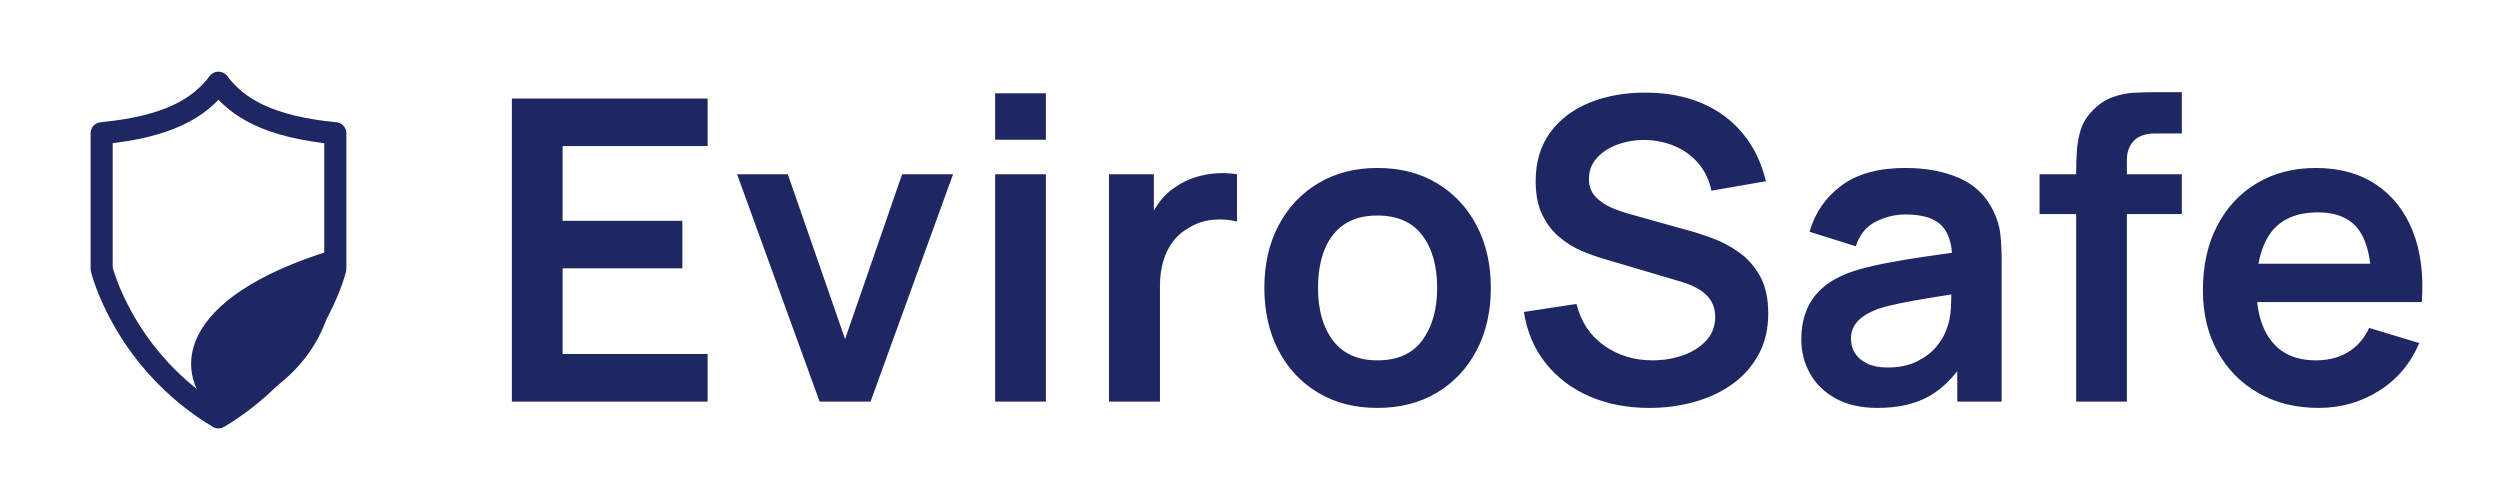
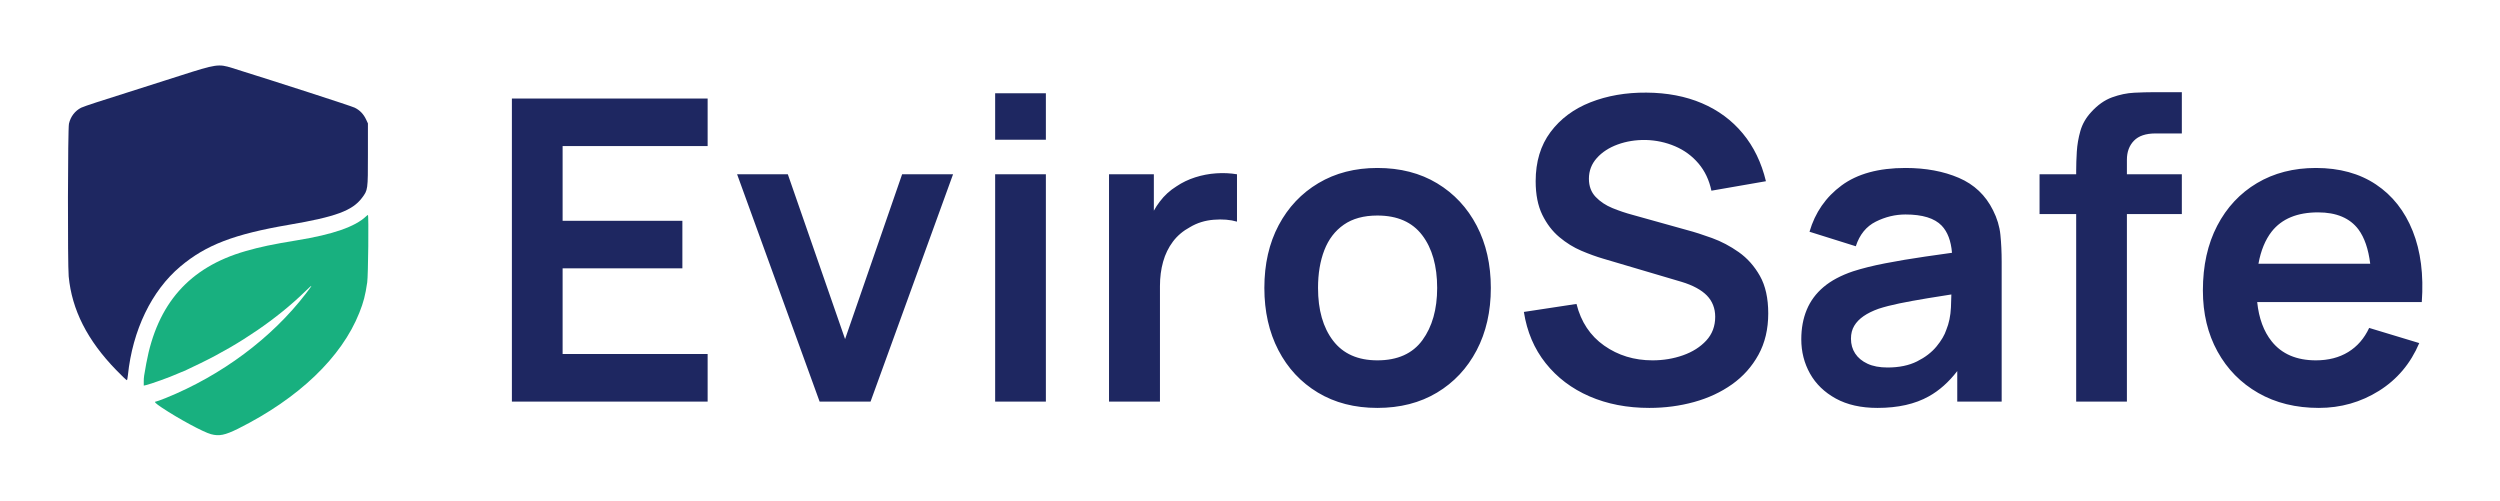
<svg xmlns="http://www.w3.org/2000/svg" viewBox="0 0 989.8 198.0">
-   <g id="icon" transform="translate(24,24) scale(0.625)">
-     <path d="M 100 14 C 88 30, 68 42, 26 46 L 26 132 C 26 132, 40 190, 100 226 C 160 190, 174 132, 174 132 L 174 46 C 132 42, 112 30, 100 14 Z" fill="none" stroke="#1E2761" stroke-width="14" stroke-linejoin="round" />
-     <path d="M 172 120 C 178 158, 162 203, 100 226 C 68 198, 74 150, 172 120 Z" fill="#1E2761" />
+   <g id="icon" transform="translate(24.694,24) scale(0.27778)">
+     <path d="M76.7 441.0C35.6 398.7 13.5 355.2 9.0 307.5C7.4 290.0 7.7 97.0 9.4 89.9C11.7 79.7 18.0 71.6 26.8 67.1C28.8 66.1 38.6 62.7 48.5 59.5C66.2 54.0 103.4 42.1 168.0 21.4C219.1 5.0 222.6 4.4 242.0 10.5C309.2 31.5 411.9 64.7 416.7 67.1C424.0 70.7 429.2 76.1 432.9 83.9L435.5 89.5L435.5 134.0C435.5 184.5 435.5 184.3 427.0 195.7C413.2 213.9 389.7 222.6 322.9 234.0C244.6 247.4 204.8 262.7 168.3 293.3C127.2 327.8 100.0 384.3 93.4 448.4C93.0 452.0 92.4 455.3 92.0 455.5C91.6 455.8 84.7 449.3 76.7 441.0Z" fill="#1E2761" />
+     <path d="M211.7 532.4C200.7 529.4 165.4 510.3 142.1 494.8C133.0 488.8 130.2 486.0 133.2 486.0C134.0 486.0 140.2 483.7 147.1 481.0C227.0 448.7 298.5 395.4 347.1 332.0C357.9 317.9 357.7 317.7 344.9 330.1C306.0 367.8 253.8 403.6 197.5 431.0C179.0 440.0 170.4 444.0 169.5 444.0C169.3 444.0 166.5 445.2 163.3 446.6C154.0 450.9 125.6 461.1 119.2 462.5L116.0 463.2L116.0 457.2C116.0 451.4 116.3 449.6 119.6 431.5C135.2 346.5 181.0 294.6 260.8 271.6C282.4 265.4 299.1 261.9 335.0 256.0C385.5 247.8 417.3 236.7 432.7 222.1C433.9 220.9 435.2 220.0 435.5 220.0C436.8 220.0 435.9 306.6 434.5 316.0C431.8 334.5 429.3 344.3 423.2 359.5C397.9 423.1 336.7 481.5 250.5 524.6C231.7 533.9 223.4 535.6 211.7 532.4Z" fill="#18B07F" />
  </g>
  <path d="M202.667 159.0V39.0H280.167V57.833H222.75V87.417H270.167V106.25H222.75V140.167H280.167V159.0Z M324.5 159.0 291.833 69.0H311.917L334.583 134.25L357.167 69.0H377.333L344.667 159.0Z M394 55.333V36.917H414.083V55.333ZM394 159.0V69.0H414.083V159.0Z M439.083 159.0V69.0H456.833V83.417Q457.833 81.583 459.167 79.833Q461.917 76.167 465.833 73.75Q469.167 71.5 473.208 70.208Q477.25 68.917 481.5 68.625Q485.75 68.333 489.75 69.0V87.75Q485.75 86.583 480.542 87.0Q475.333 87.417 471.167 89.917Q467 92.167 464.375 95.667Q461.75 99.167 460.5 103.625Q459.25 108.083 459.25 113.25V159.0Z M545.333 161.5Q531.833 161.5 521.75 155.417Q511.667 149.333 506.125 138.625Q500.583 127.917 500.583 114.0Q500.583 99.833 506.25 89.167Q511.917 78.5 522.0 72.5Q532.083 66.5 545.333 66.5Q558.917 66.5 569.0 72.583Q579.083 78.667 584.667 89.375Q590.25 100.083 590.25 114.0Q590.25 128.0 584.625 138.708Q579.0 149.417 568.917 155.458Q558.833 161.5 545.333 161.5ZM545.333 142.667Q557.333 142.667 563.167 134.667Q569.0 126.667 569.0 114.0Q569.0 100.917 563.083 93.125Q557.167 85.333 545.333 85.333Q537.25 85.333 532.042 88.958Q526.833 92.583 524.333 99.042Q521.833 105.5 521.833 114.0Q521.833 127.083 527.792 134.875Q533.75 142.667 545.333 142.667Z M653.0 161.5Q639.833 161.5 629.292 156.917Q618.75 152.333 611.958 143.792Q605.167 135.25 603.333 123.5L624.167 120.333Q626.833 131.0 635.125 136.833Q643.417 142.667 654.25 142.667Q660.667 142.667 666.333 140.667Q672.0 138.667 675.542 134.833Q679.083 131.0 679.083 125.417Q679.083 122.917 678.25 120.792Q677.417 118.667 675.792 117.0Q674.167 115.333 671.625 113.958Q669.083 112.583 665.75 111.583L634.75 102.417Q630.75 101.25 626.125 99.292Q621.5 97.333 617.375 93.875Q613.25 90.417 610.625 85.042Q608.0 79.667 608.0 71.75Q608.0 60.167 613.875 52.292Q619.75 44.417 629.708 40.5Q639.667 36.583 651.833 36.667Q664.167 36.75 673.833 40.875Q683.5 45.0 690.0 52.833Q696.5 60.667 699.167 71.75L677.583 75.5Q676.25 69.167 672.458 64.708Q668.667 60.25 663.208 57.917Q657.75 55.583 651.583 55.417Q645.583 55.333 640.458 57.208Q635.333 59.083 632.208 62.583Q629.083 66.083 629.083 70.75Q629.083 75.167 631.75 77.958Q634.417 80.75 638.375 82.375Q642.333 84.0 646.417 85.083L667.917 91.083Q672.333 92.25 677.833 94.25Q683.333 96.25 688.417 99.833Q693.5 103.417 696.792 109.25Q700.083 115.083 700.083 124.083Q700.083 133.417 696.208 140.458Q692.333 147.5 685.75 152.167Q679.167 156.833 670.708 159.167Q662.25 161.5 653.0 161.5Z M743.333 161.5Q733.583 161.5 726.833 157.792Q720.083 154.083 716.625 147.917Q713.167 141.75 713.167 134.333Q713.167 127.833 715.333 122.625Q717.5 117.417 722.0 113.625Q726.5 109.833 733.667 107.417Q739.083 105.667 746.375 104.25Q753.667 102.833 762.25 101.583Q767.333 100.917 772.833 100.083Q772.25 93.0 768.75 89.333Q764.5 84.917 754.417 84.917Q748.333 84.917 742.667 87.75Q737.0 90.583 734.75 97.5L716.417 91.75Q719.75 80.333 729.125 73.417Q738.5 66.5 754.417 66.5Q766.417 66.5 775.542 70.417Q784.667 74.333 789.083 83.25Q791.5 88.0 792.0 92.958Q792.5 97.917 792.5 103.75V159.0H774.917V146.917Q769.833 153.5 763.667 156.917Q755.5 161.5 743.333 161.5ZM747.333 145.5Q754.167 145.5 759.0 143.083Q763.833 140.667 766.708 137.167Q769.583 133.667 770.583 130.583Q772.167 126.75 772.417 121.75Q772.5 118.833 772.583 116.583Q767.333 117.417 763.167 118.083Q756.667 119.167 752.0 120.125Q747.333 121.083 743.75 122.25Q740.25 123.5 737.833 125.167Q735.417 126.833 734.125 129.0Q732.833 131.167 732.833 134.083Q732.833 137.417 734.5 139.958Q736.167 142.5 739.375 144.0Q742.583 145.5 747.333 145.5Z M822.0 159.0V84.75H807.5V69.0H822.0V67.583Q822.0 64.167 822.25 60.042Q822.5 55.917 823.667 51.833Q824.833 47.75 827.917 44.417Q831.75 40.167 836.208 38.542Q840.667 36.917 845.0 36.708Q849.333 36.5 852.583 36.5H863.833V52.833H853.417Q847.667 52.833 844.875 55.708Q842.083 58.583 842.083 63.25V69.0H863.833V84.75H842.083V159.0Z M918.083 161.5Q904.417 161.5 894.083 155.583Q883.75 149.667 877.958 139.167Q872.167 128.667 872.167 115.0Q872.167 100.25 877.833 89.375Q883.5 78.5 893.583 72.5Q903.667 66.5 916.917 66.5Q930.917 66.5 940.708 73.042Q950.5 79.583 955.25 91.5Q960.0 103.417 958.833 119.583H893.667Q894.667 129.25 899.417 135.167Q905.417 142.667 916.917 142.667Q924.333 142.667 929.708 139.375Q935.083 136.083 938.0 129.833L957.833 135.833Q952.667 148.0 941.875 154.75Q931.083 161.5 918.083 161.5ZM938.417 104.417Q937.333 95.667 933.75 90.833Q928.667 84.083 917.75 84.083Q905.417 84.083 899.417 91.667Q895.583 96.583 894.167 104.417Z" fill="#1E2761" />
</svg>
